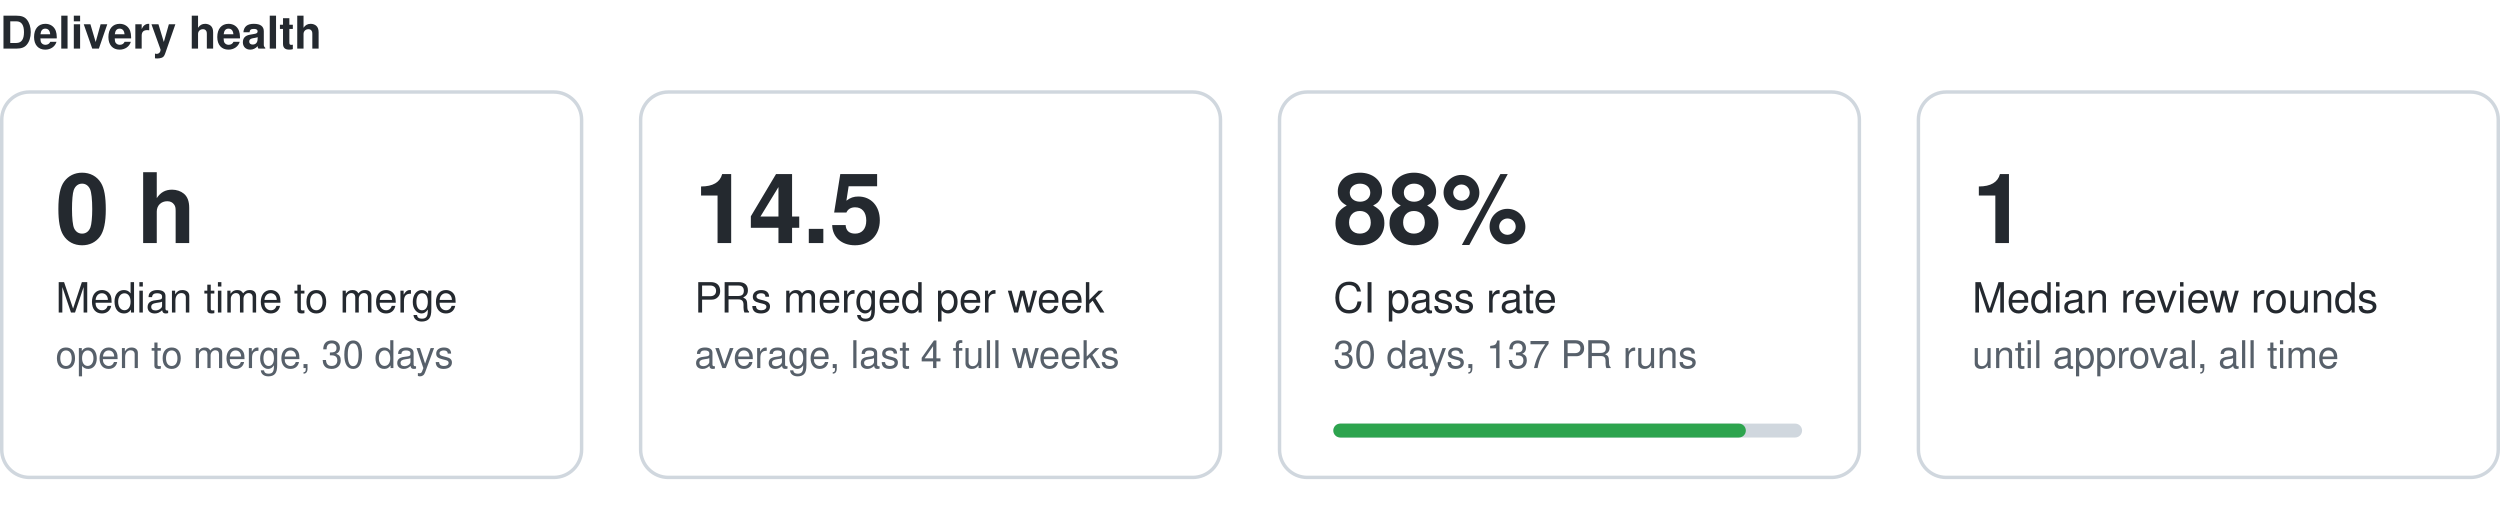
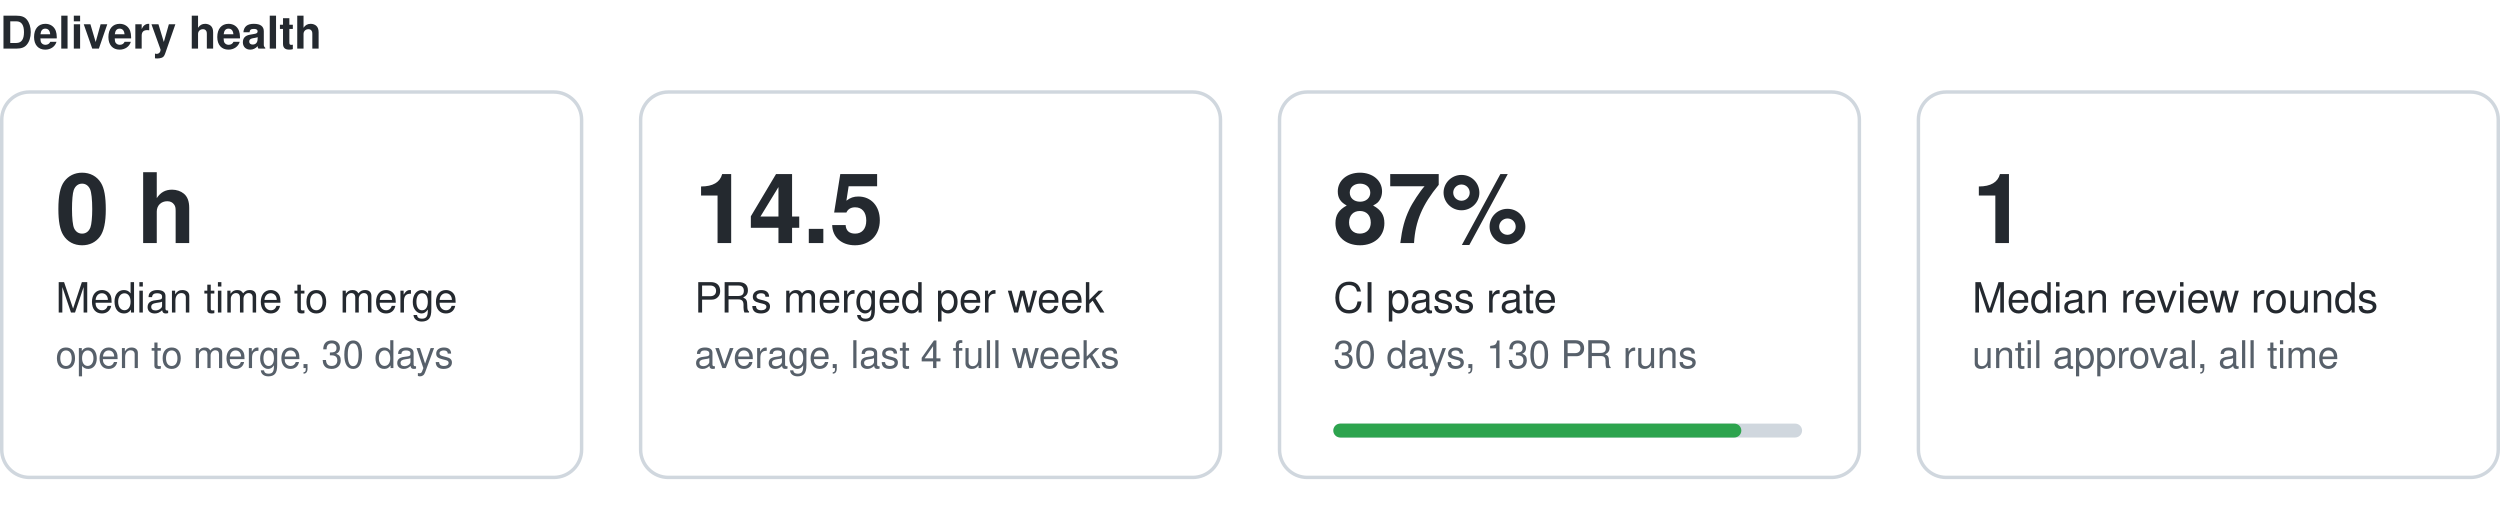
<svg xmlns="http://www.w3.org/2000/svg" width="720" height="150" viewBox="0 0 720 150" role="img" aria-label="Delivery health">
  <style>text{font:11px -apple-system,Segoe UI,Helvetica,Arial,sans-serif;fill:#57606a}.t{font-size:13px;font-weight:600;fill:#24292f}.v{font-size:28px;font-weight:600;fill:#24292f}.l{font-size:12px;fill:#24292f}.card{fill:none;stroke:#d0d7de}.tr{fill:#d0d7de}.bf{fill:#2da44e}@media (prefers-color-scheme:dark){text{fill:#8b949e}.t,.v,.l{fill:#e6edf3}.card{stroke:#30363d}.tr{fill:#30363d}.bf{fill:#3fb950}}</style>
  <text class="t" x="0" y="14">Delivery health</text>
  <g data-dh="mergetime">
    <rect class="card" x="0.5" y="26.5" width="167" height="111" rx="8" />
    <text class="v" x="16" y="70">0 h</text>
    <text class="l" x="16" y="90">Median time to merge</text>
    <text x="16" y="106">open to merge, 30 days</text>
  </g>
  <g data-dh="mergerate">
    <rect class="card" x="184.5" y="26.5" width="167" height="111" rx="8" />
    <text class="v" x="200" y="70">14.5</text>
    <text class="l" x="200" y="90">PRs merged per week</text>
    <text x="200" y="106">average, last 4 full weeks</text>
  </g>
  <g data-dh="passrate">
    <rect class="card" x="368.5" y="26.5" width="167" height="111" rx="8" />
-     <text class="v" x="384" y="70">88%</text>
+     <text class="v" x="384" y="70">87%</text>
    <text class="l" x="384" y="90">CI pass rate</text>
-     <text x="384" y="106">30 days, 137 PR runs</text>
+     <text x="384" y="106">30 days, 130 PR runs</text>
    <rect class="tr" x="384" y="122" width="135" height="4" rx="2" />
-     <rect class="bf" x="384" y="122" width="118.8" height="4" rx="2" />
+     <rect class="bf" x="384" y="122" width="117.5" height="4" rx="2" />
  </g>
  <g data-dh="rounds">
    <rect class="card" x="552.5" y="26.5" width="167" height="111" rx="8" />
    <text class="v" x="568" y="70">1</text>
    <text class="l" x="568" y="90">Median review rounds</text>
    <text x="568" y="106">until approval, all time</text>
  </g>
</svg>
